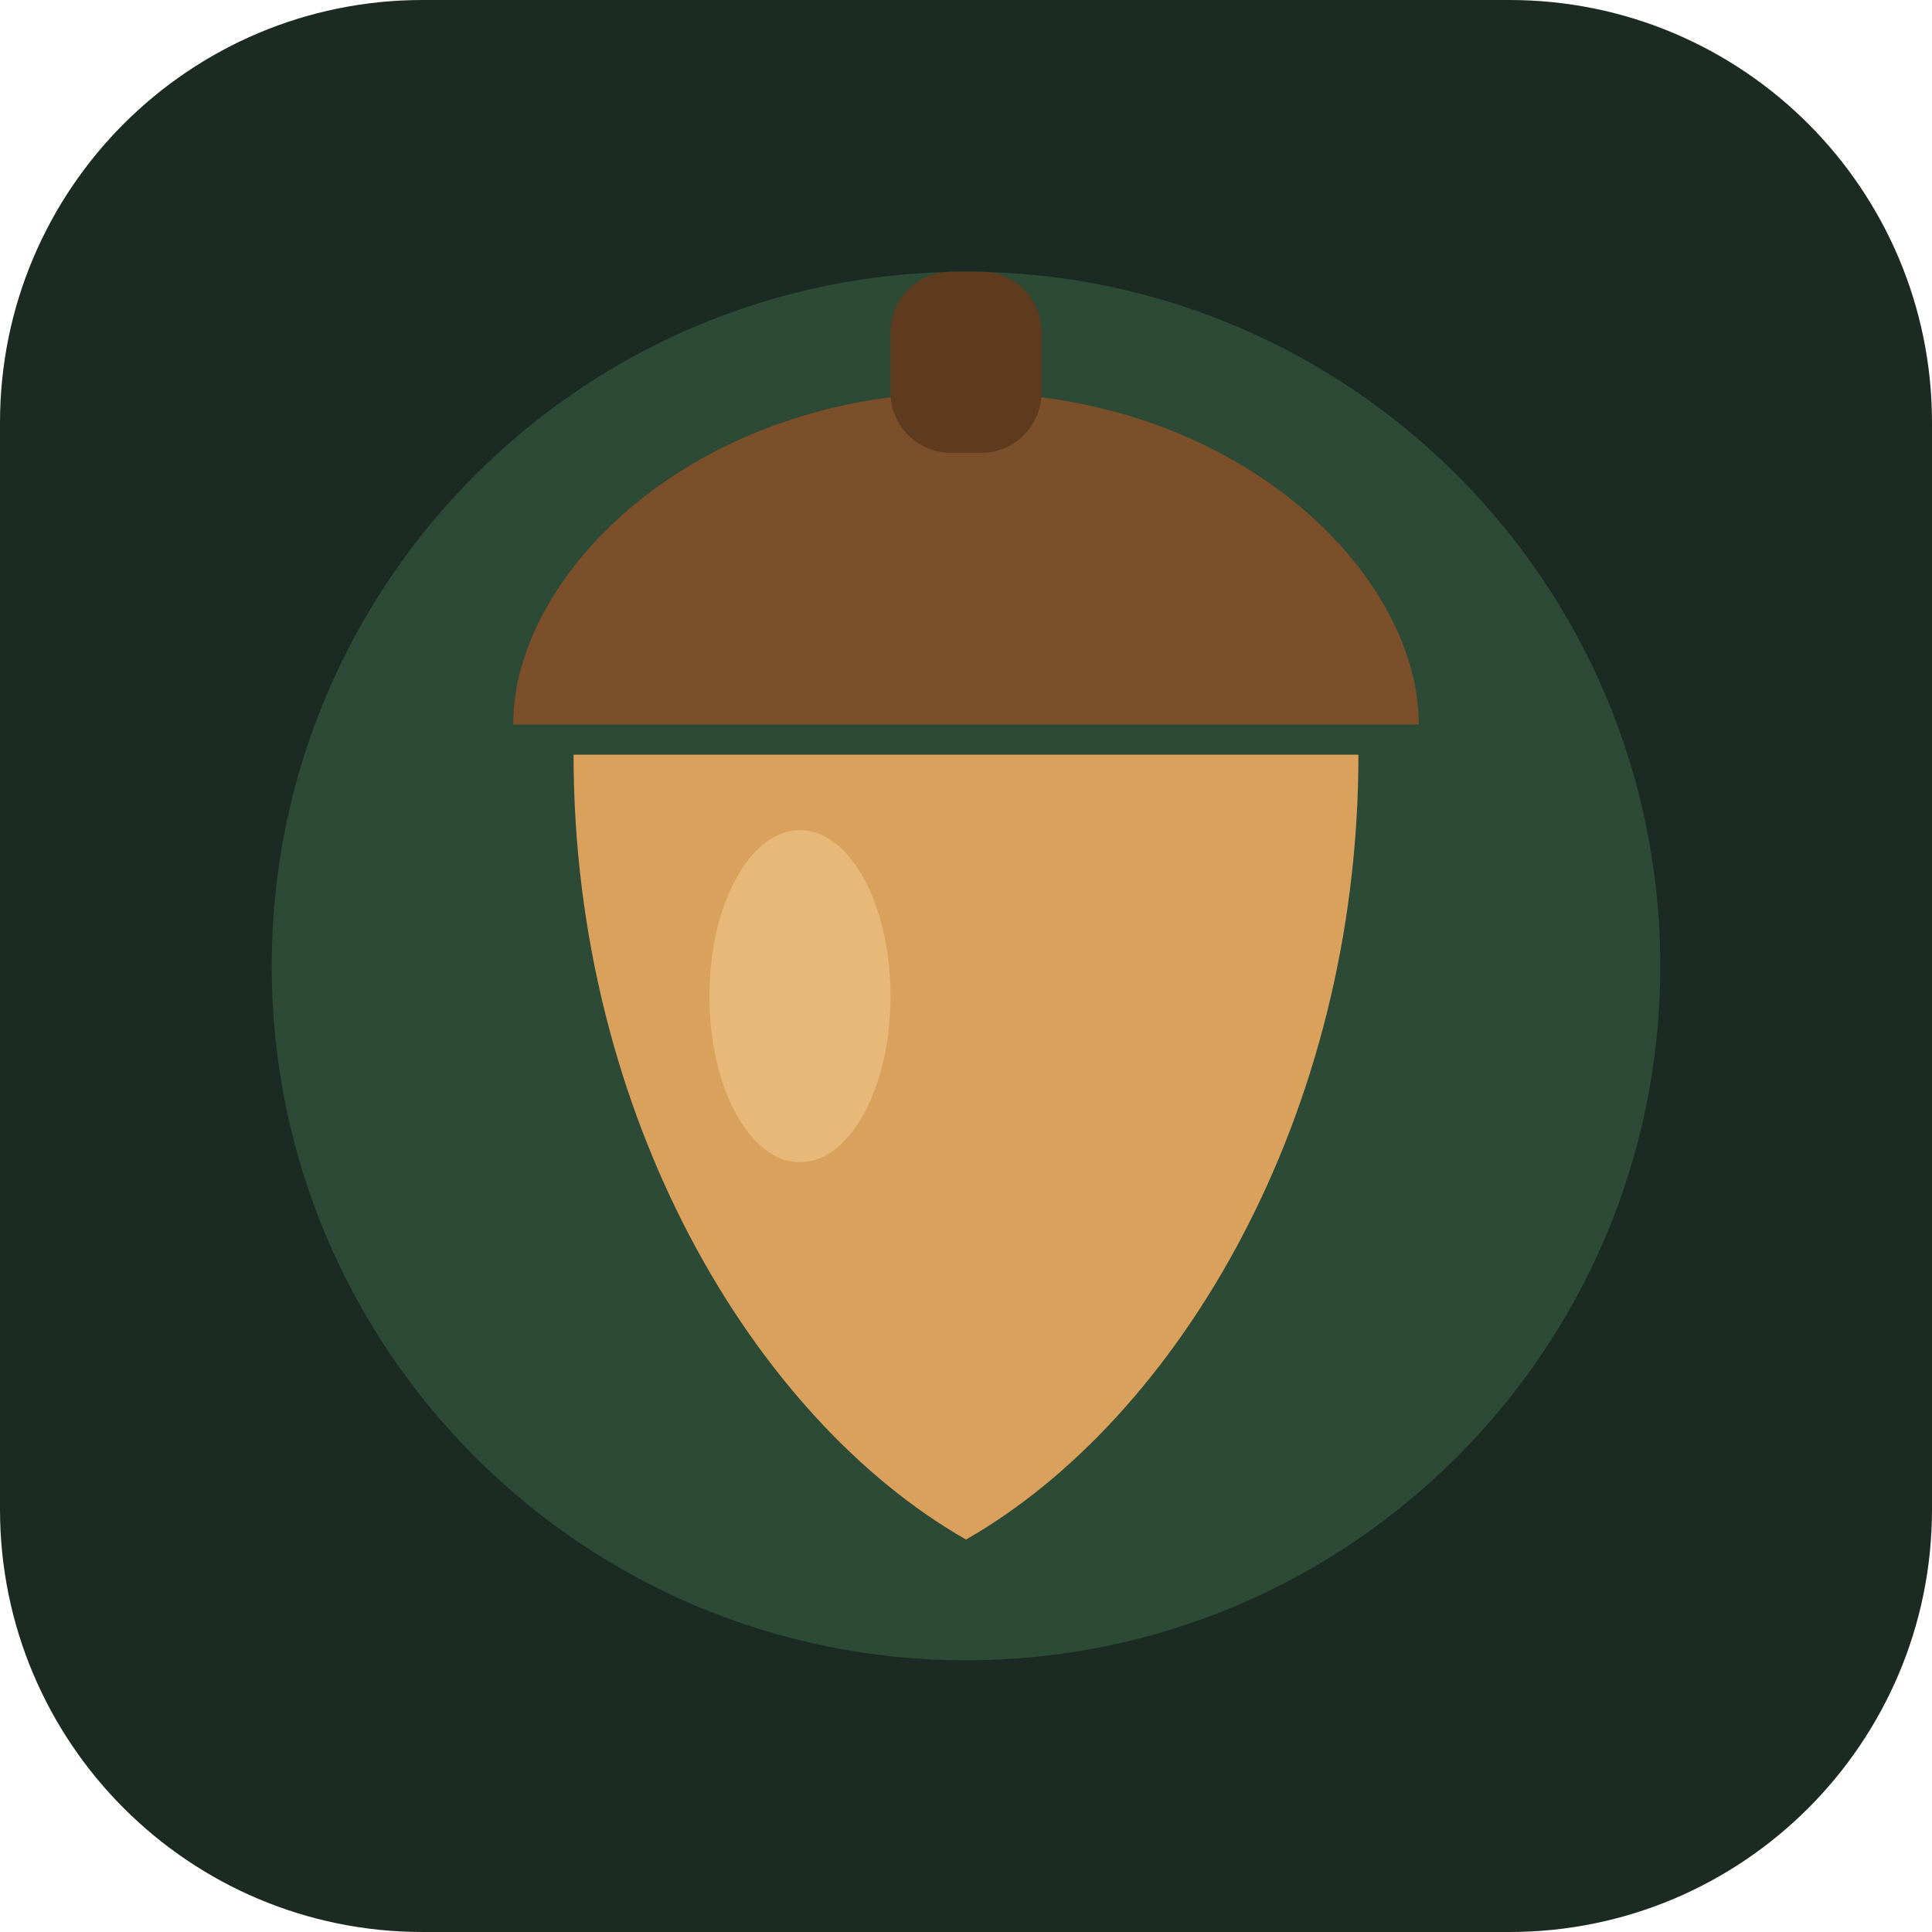
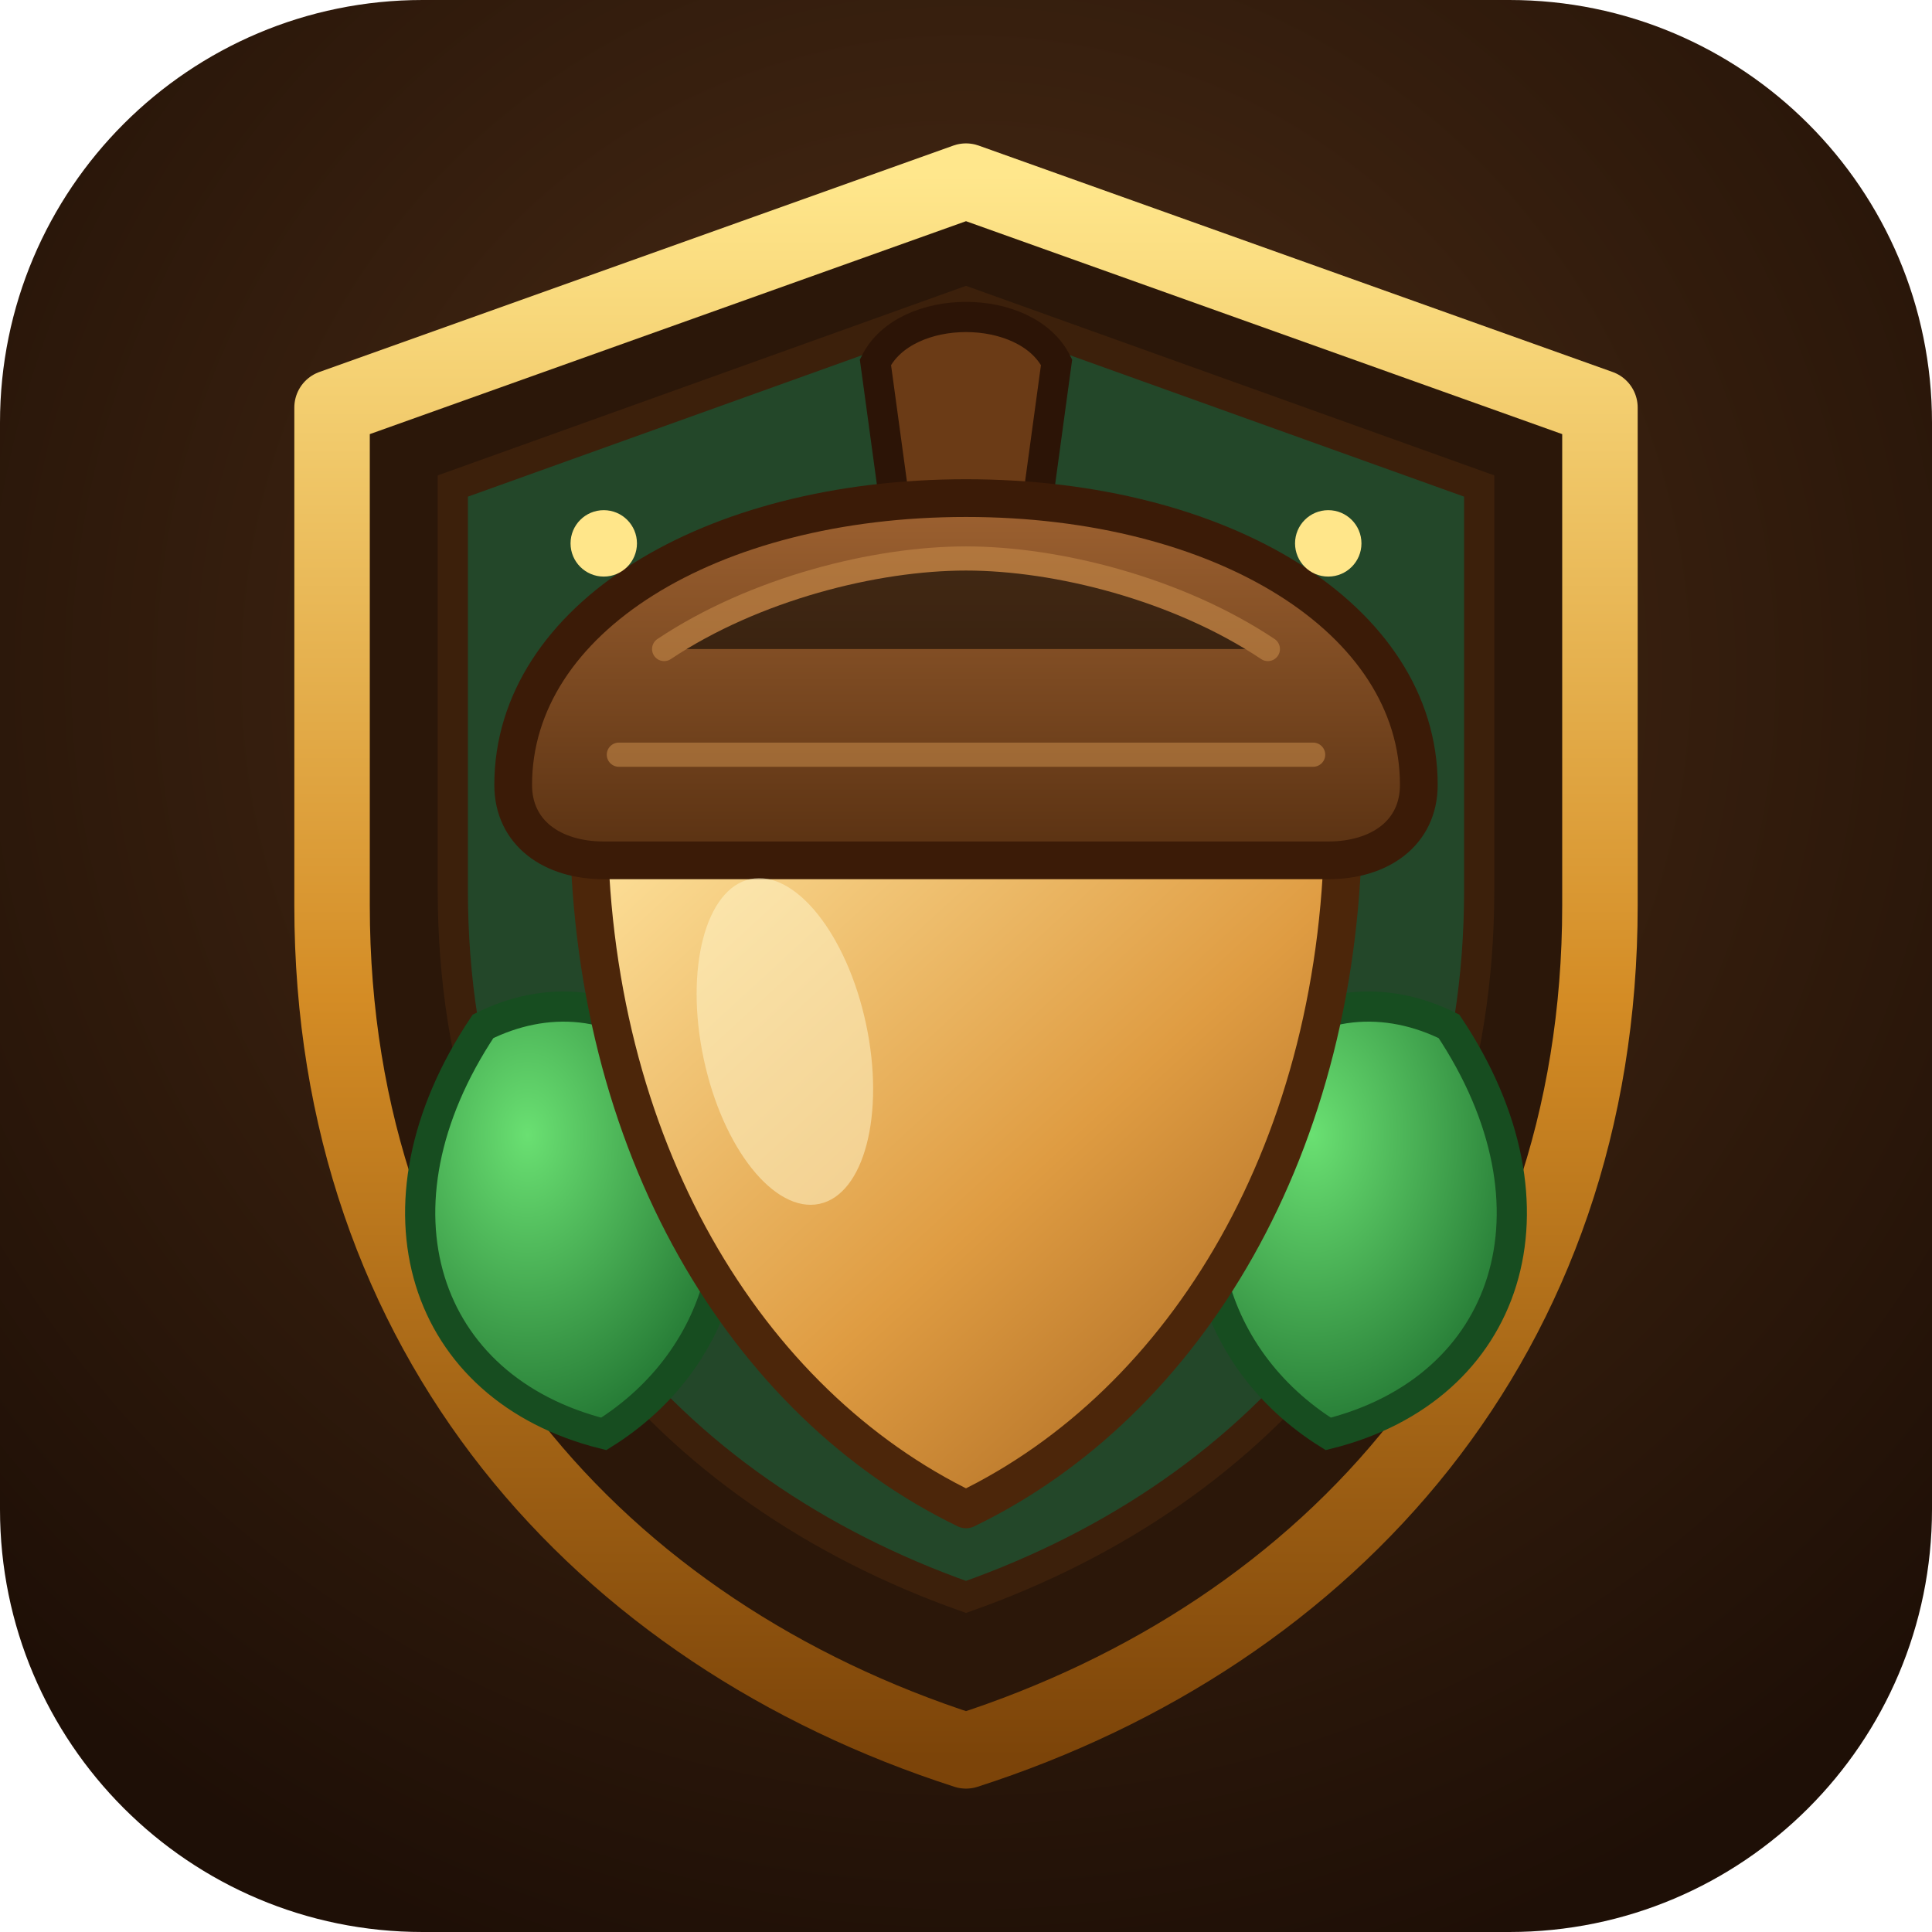
<svg xmlns="http://www.w3.org/2000/svg" viewBox="0 0 128 128">
-   <rect width="128" height="128" rx="28" fill="#1b2a22" />
-   <circle cx="64" cy="64" r="46" fill="#2d4a36" />
-   <path d="M64 26c-18 0-30 12-30 22h60c0-10-12-22-30-22z" fill="#7c4f2b" />
-   <rect x="59" y="18" width="10" height="12" rx="4" fill="#5e3a1e" />
-   <path d="M38 50c0 24 12 44 26 52 14-8 26-28 26-52H38z" fill="#d9a15b" />
-   <ellipse cx="53" cy="66" rx="6" ry="11" fill="#f3cb8f" opacity="0.55" />
+   <defs>
+     <radialGradient id="oakBg" cx="50%" cy="35%" r="70%">
+       <stop offset="0%" stop-color="#4e2e16" />
+       <stop offset="100%" stop-color="#1e0f06" />
+     </radialGradient>
+     <linearGradient id="brassRim" x1="0" y1="0" x2="0" y2="1">
+       <stop offset="0%" stop-color="#ffe78c" />
+       <stop offset="52%" stop-color="#d48c25" />
+       <stop offset="100%" stop-color="#7c4409" />
+     </linearGradient>
+     <radialGradient id="leafFill" cx="35%" cy="30%" r="75%">
+       <stop offset="0%" stop-color="#6ae072" />
+       <stop offset="100%" stop-color="#227532" />
+     </radialGradient>
+     <linearGradient id="capGrad" x1="0" y1="0" x2="0" y2="1">
+       <stop offset="0%" stop-color="#9e6231" />
+       <stop offset="100%" stop-color="#593112" />
+     </linearGradient>
+     <linearGradient id="nutGrad" x1="0" y1="0" x2="1" y2="1">
+       <stop offset="0%" stop-color="#ffe49e" />
+       <stop offset="55%" stop-color="#df9c42" />
+       <stop offset="100%" stop-color="#9c5b19" />
+     </linearGradient>
+   </defs>
+   <rect width="128" height="128" rx="28" fill="url(#oakBg)" />
+   <path d="M64 12L106 27v33c0 28.5-17.8 48.2-42 56-24.2-7.8-42-27.5-42-56V27L64 12z" fill="#2b1709" stroke="url(#brassRim)" stroke-width="5" stroke-linejoin="round" />
+   <path d="M64 20l34 12.2V59c0 23.6-14.2 39.8-34 46.8C44.2 98.8 30 82.6 30 59V32.2L64 20z" fill="#234729" stroke="#3c200b" stroke-width="2" />
+   <path d="M32 68c-8 12-4 24 8 27 8-5 11-15 5-25-4-4-9-4-13-2z" fill="url(#leafFill)" stroke="#174d20" stroke-width="2" />
+   <path d="M96 68c8 12 4 24-8 27-8-5-11-15-5-25 4-4 9-4 13-2z" fill="url(#leafFill)" stroke="#174d20" stroke-width="2" />
+   <path d="M58 24c2-4 10-4 12 0l-1.5 11h-9L58 24z" fill="#6b3b16" stroke="#2c1406" stroke-width="2" />
+   <path d="M39 54c0 22 10.5 39 25 46 14.5-7 25-24 25-46H39z" fill="url(#nutGrad)" stroke="#4c260a" stroke-width="2.5" stroke-linejoin="round" />
+   <path d="M34 52c0-11 13-19 30-19s30 8 30 19c0 3.2-2.6 5-6 5H40c-3.4 0-6-1.8-6-5z" fill="url(#capGrad)" stroke="#3b1b07" stroke-width="2.5" />
+   <path d="M44 43c6-4 14-6 20-6s14 2 20 6M41 50h46" stroke="#c88c4b" stroke-width="1.6" stroke-linecap="round" opacity="0.55" />
+   <ellipse cx="52" cy="69" rx="5.5" ry="11" transform="rotate(-12 52 69)" fill="#fff5cc" opacity="0.52" />
+   <circle cx="40" cy="36" r="2.2" fill="#ffe68a" />
+   <circle cx="88" cy="36" r="2.2" fill="#ffe68a" />
</svg>
